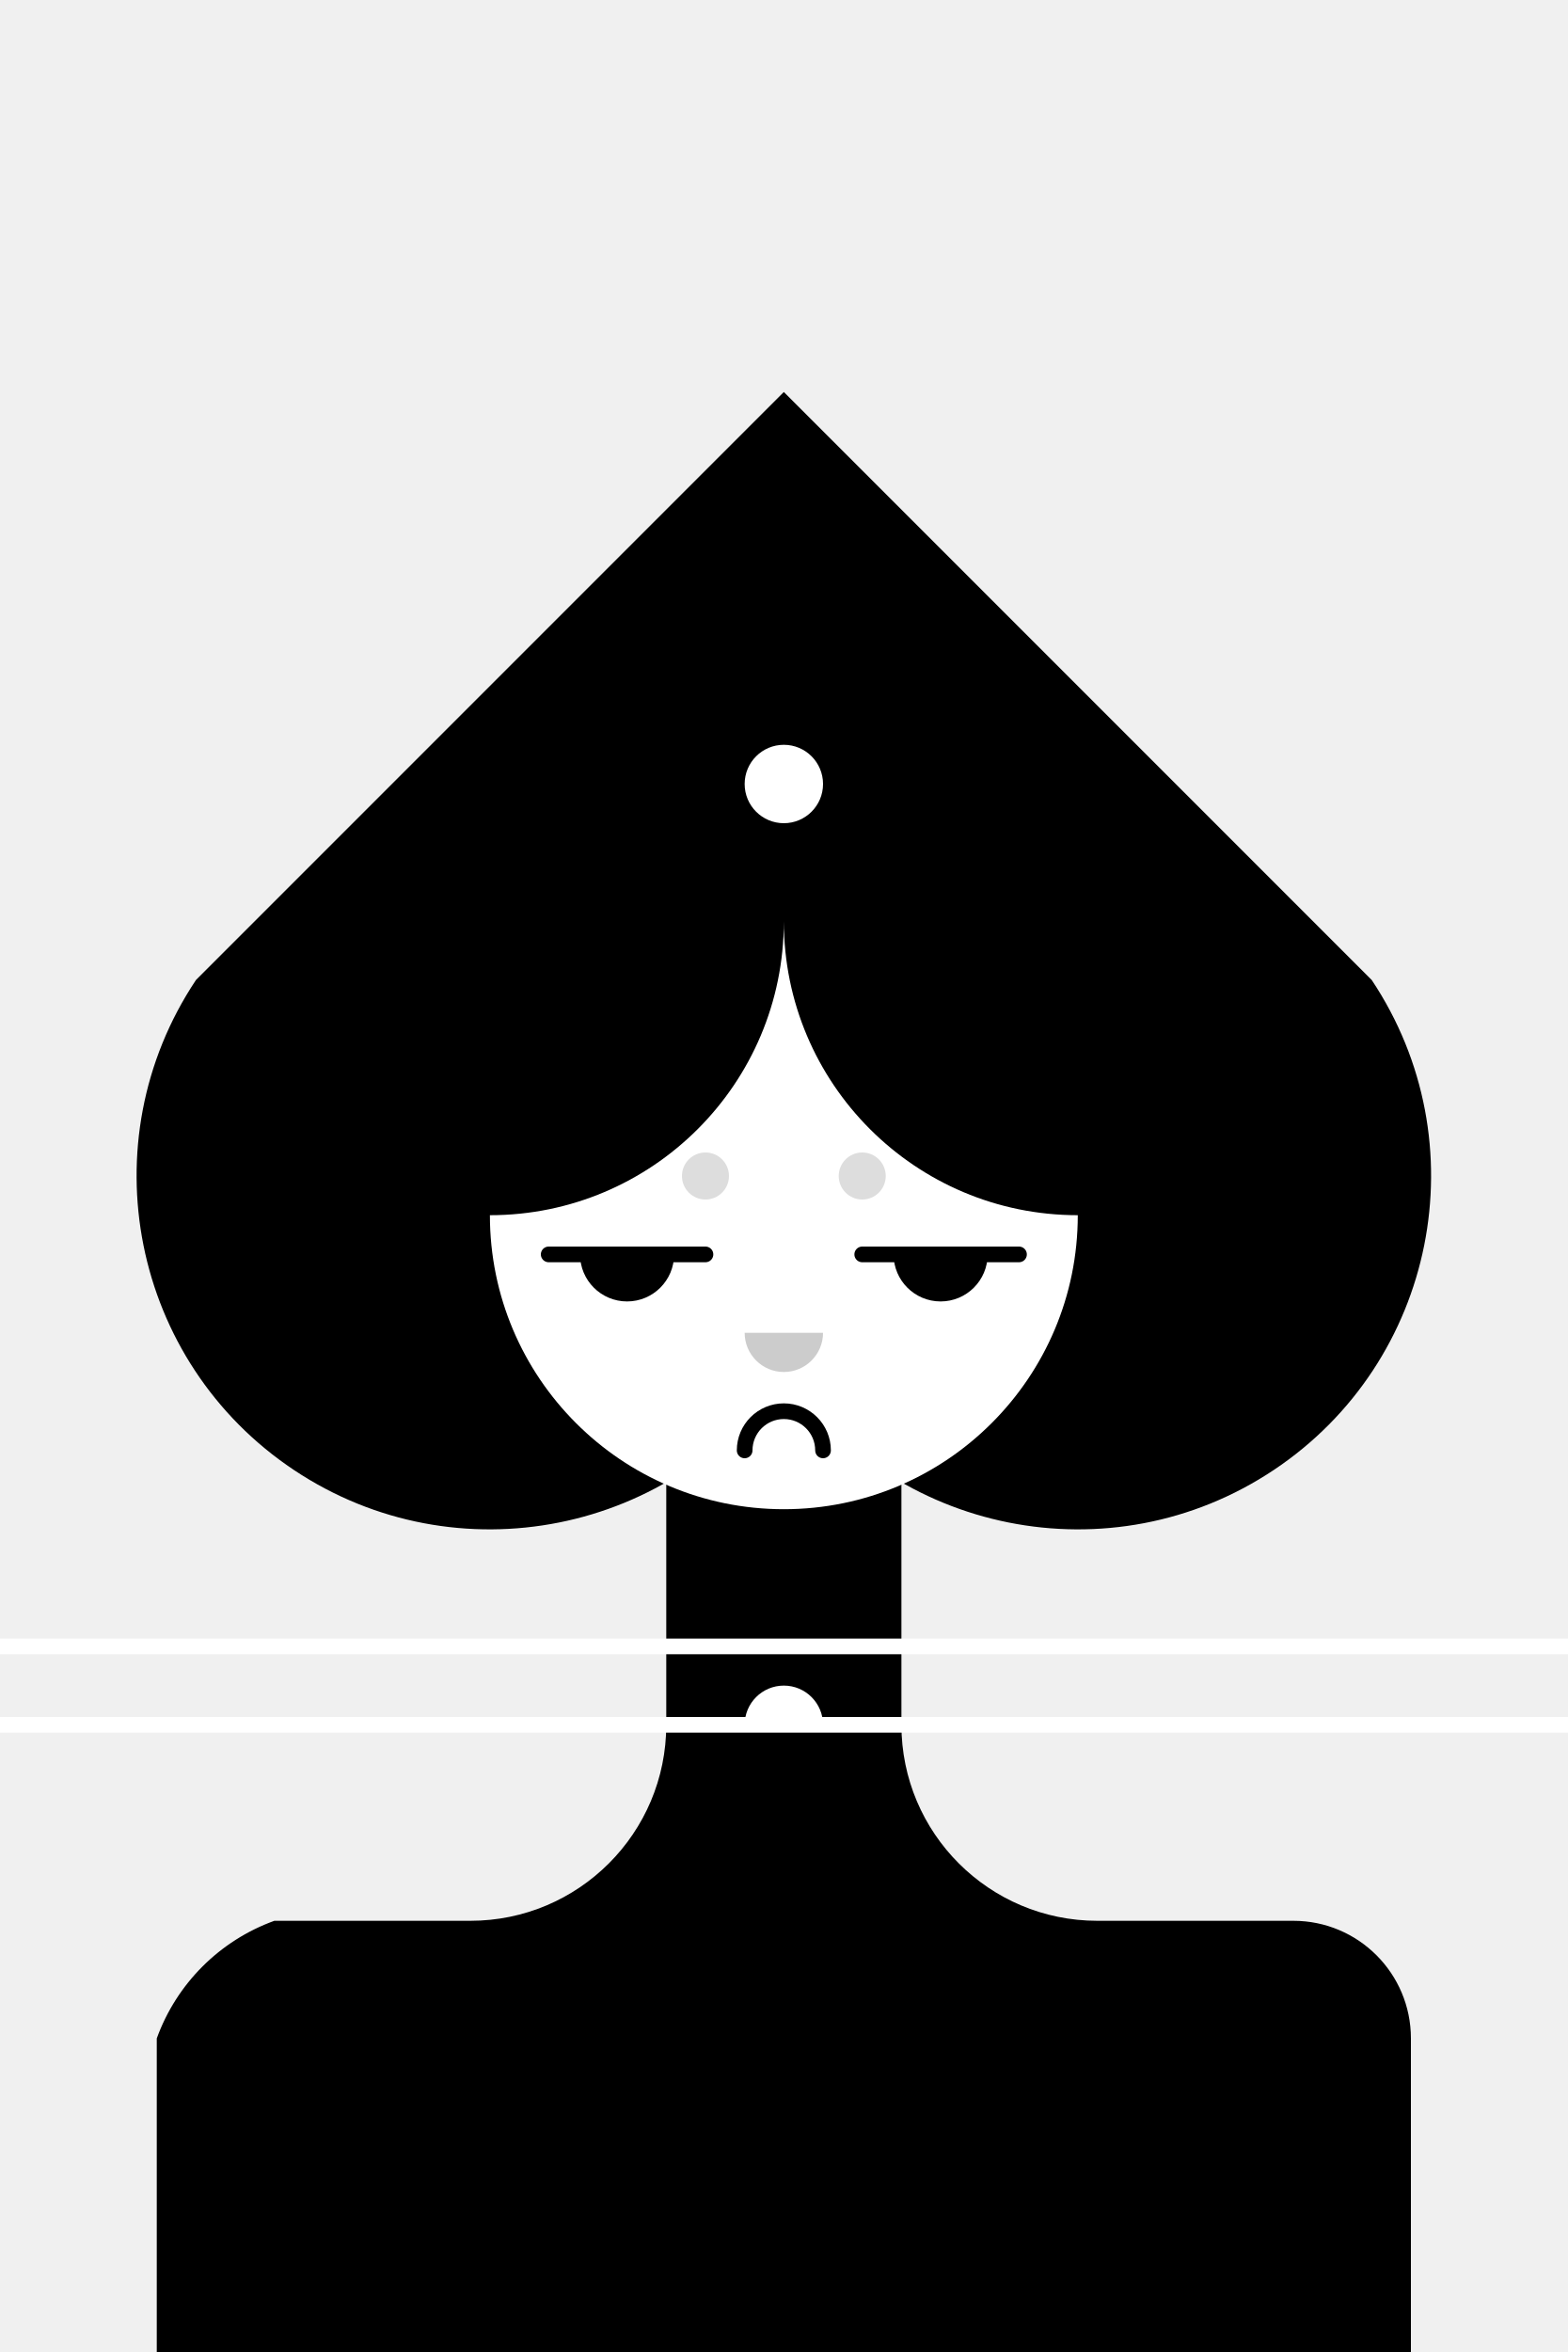
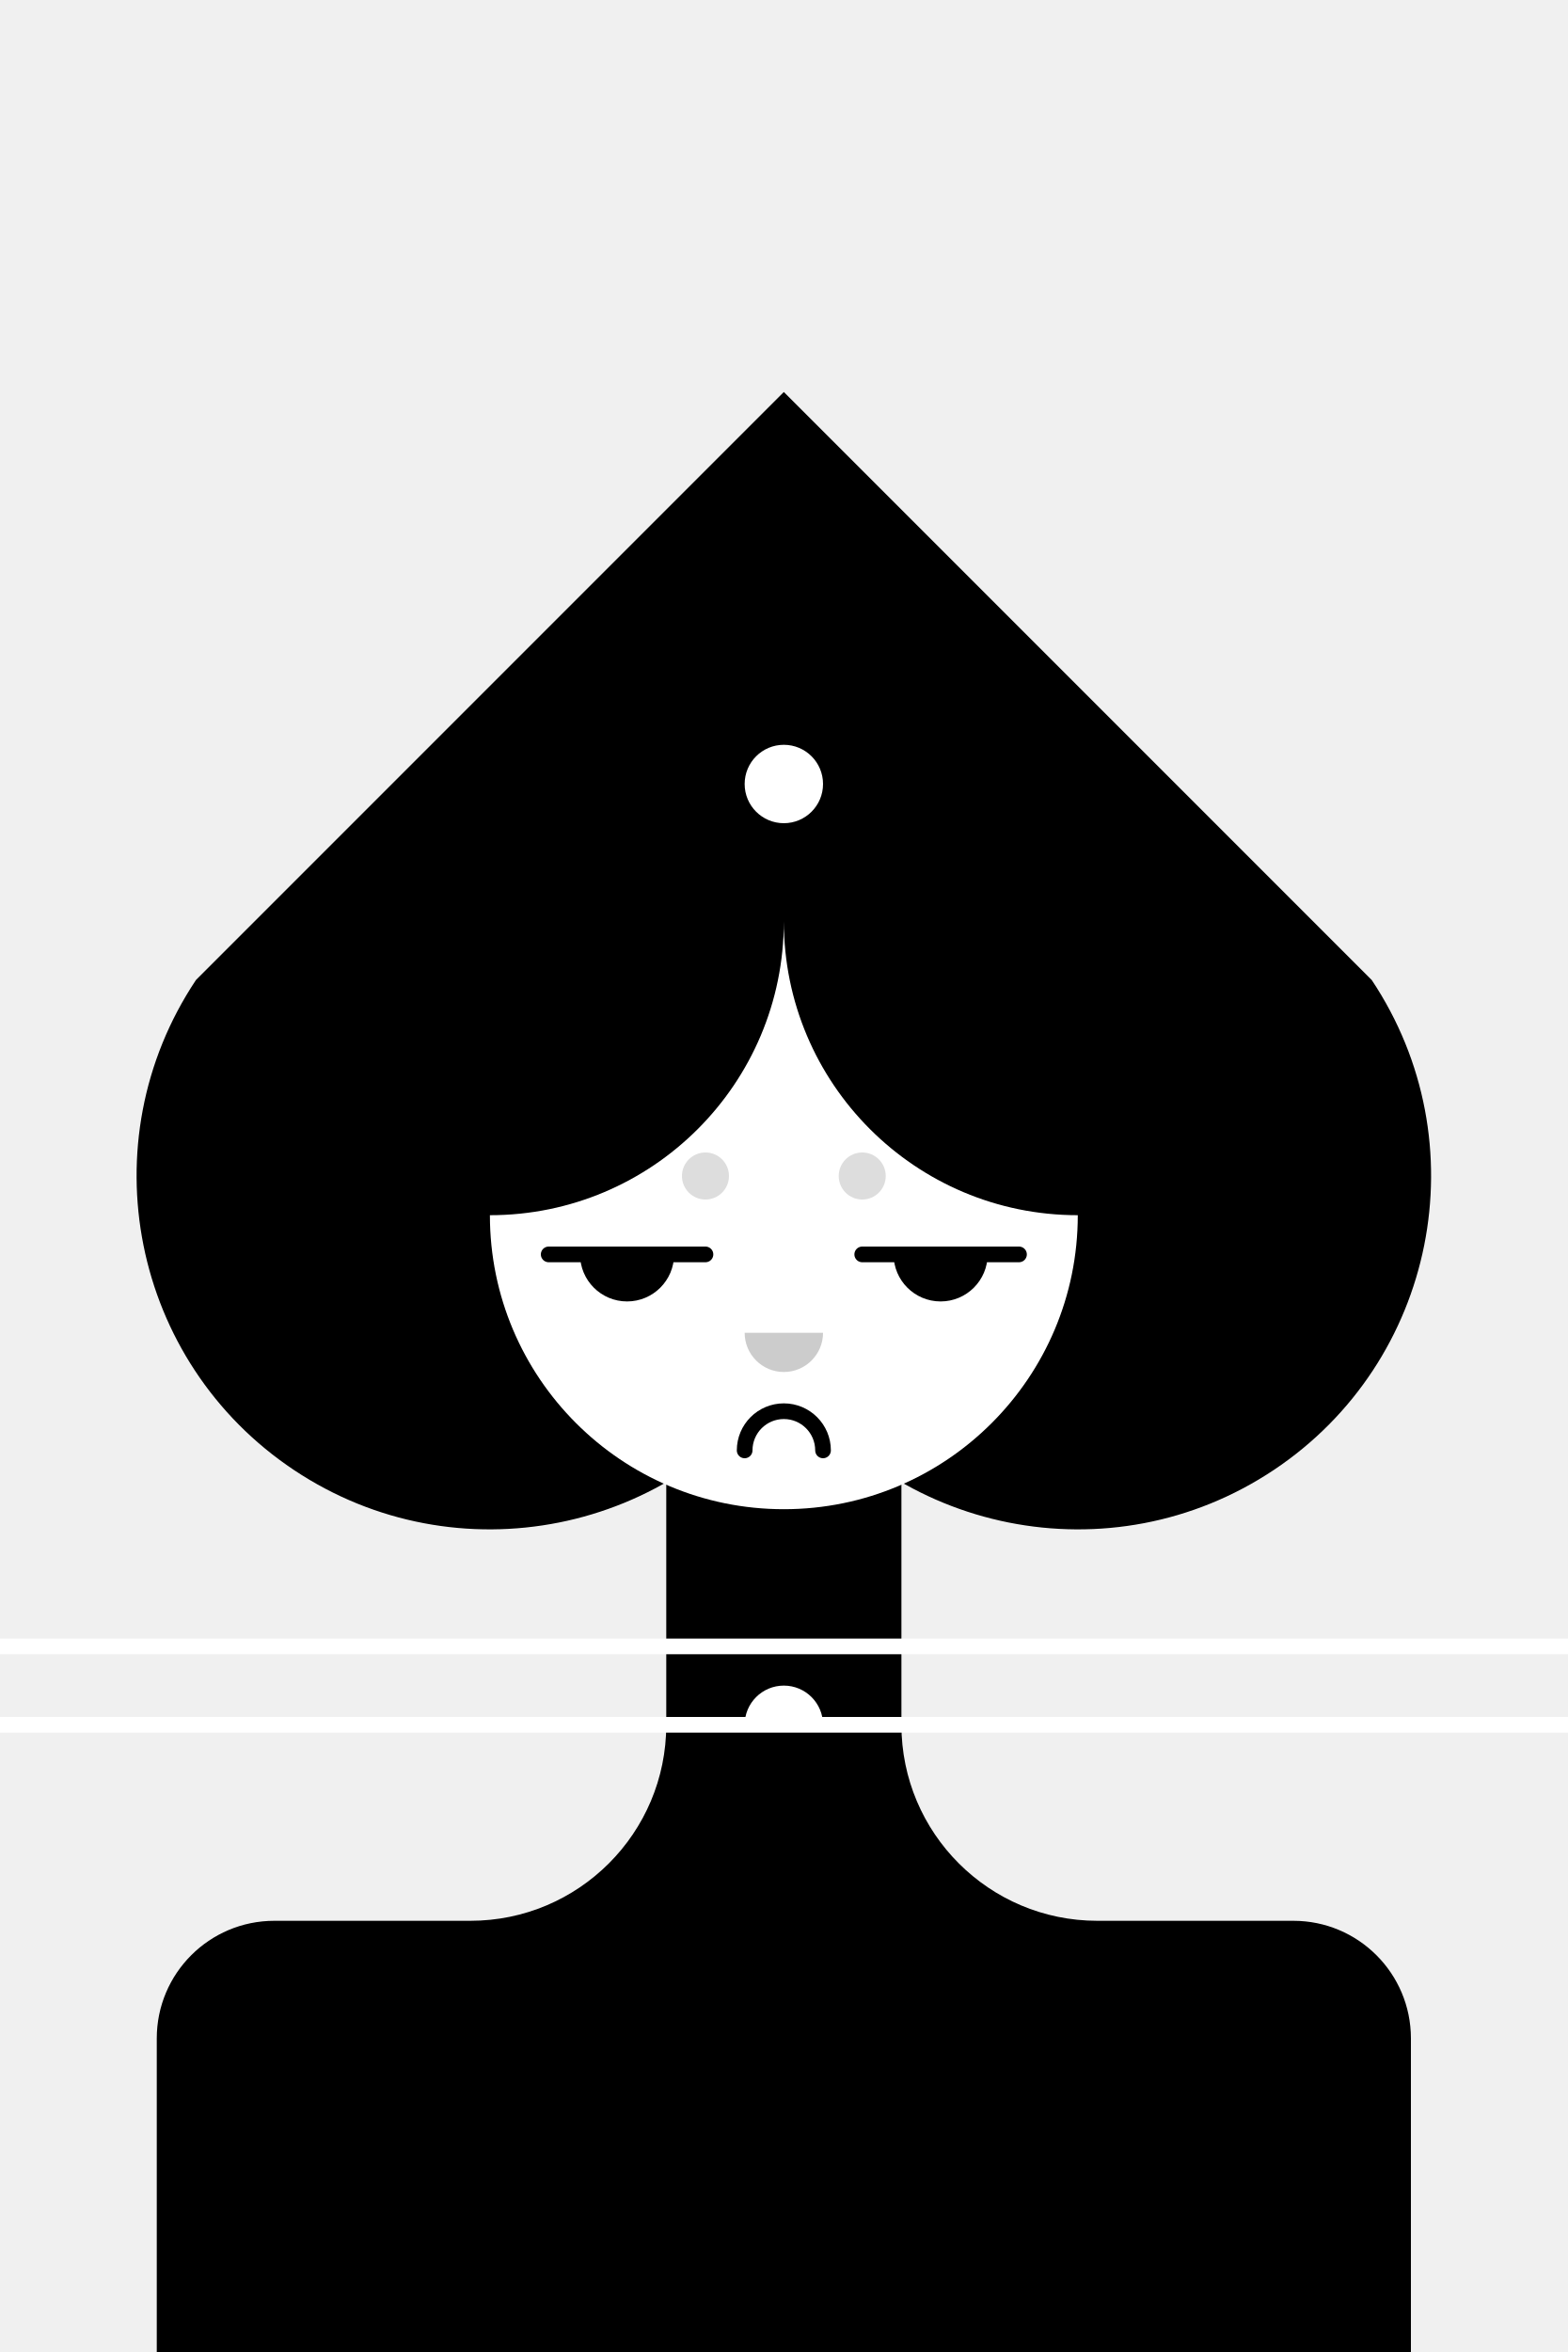
<svg xmlns="http://www.w3.org/2000/svg" version="1.1" baseProfile="full" width="200" height="300">
  <path d="M100,50 l-75,75 a15,15 0 1,0 75,50 a15,15 0 1,0 75,-50" fill="black" />
-   <path d="M20,310 l0,-50 a25,25 0 0,1 15,-15 l25,0 a25,25 0 0,0 25,-25 l0,-50 l30,0 l0,50 a25,25 0 0,0 25,25 l25,0 a15,15 0 0,1 15,15 l0,50" fill="black" />
+   <path d="M20,310 l0,-50 a15,15 0 0,1 15,-15 l25,0 a25,25 0 0,0 25,-25 l0,-50 l30,0 l0,50 a25,25 0 0,0 25,25 l25,0 a15,15 0 0,1 15,15 l0,50" fill="black" />
  <line x1="0" y1="210" x2="300" y2="210" stroke-width="2px" stroke="white" stroke-linecap="round" />
  <line x1="0" y1="220" x2="300" y2="220" stroke-width="2px" stroke="white" stroke-linecap="round" />
  <path d="M95,220 a5,5 0 0,1 10,0" stroke-width="0px" stroke="#ccc" stroke-linecap="round" fill="white" />
  <path d="M62.5,155 a15,15 0 1,0 75,0 a37.5,37.5 0 0,1 -37.5,-37.5 a37.5,37.5 0 0,1 -37.5,37.5" fill="white" />
  <line x1="70" y1="160" x2="90" y2="160" stroke-width="2px" stroke="black" stroke-linecap="round" />
  <line x1="110" y1="160" x2="130" y2="160" stroke-width="2px" stroke="black" stroke-linecap="round" />
  <path d="M75,160 a5,5 0 1,0 10,0" stroke-width="2px" stroke="black" stroke-linecap="butt" fill="black" />
  <path d="M115,160 a5,5 0 1,0 10,0" stroke-width="2px" stroke="black" stroke-linecap="butt" fill="black" />
  <circle cx="90" cy="150" r="3" fill="#ddd" />
  <circle cx="110" cy="150" r="3" fill="#ddd" />
  <path d="M95,170 a5,5 0 1,0 10,0" stroke-width="0px" stroke="#ccc" stroke-linecap="round" fill="#ccc" />
  <path d="M95,185 a5,5 0 0,1 10,0" stroke-width="2px" stroke="black" stroke-linecap="round" fill="none" />
  <circle cx="100" cy="100" r="5" fill="white" />
</svg>
